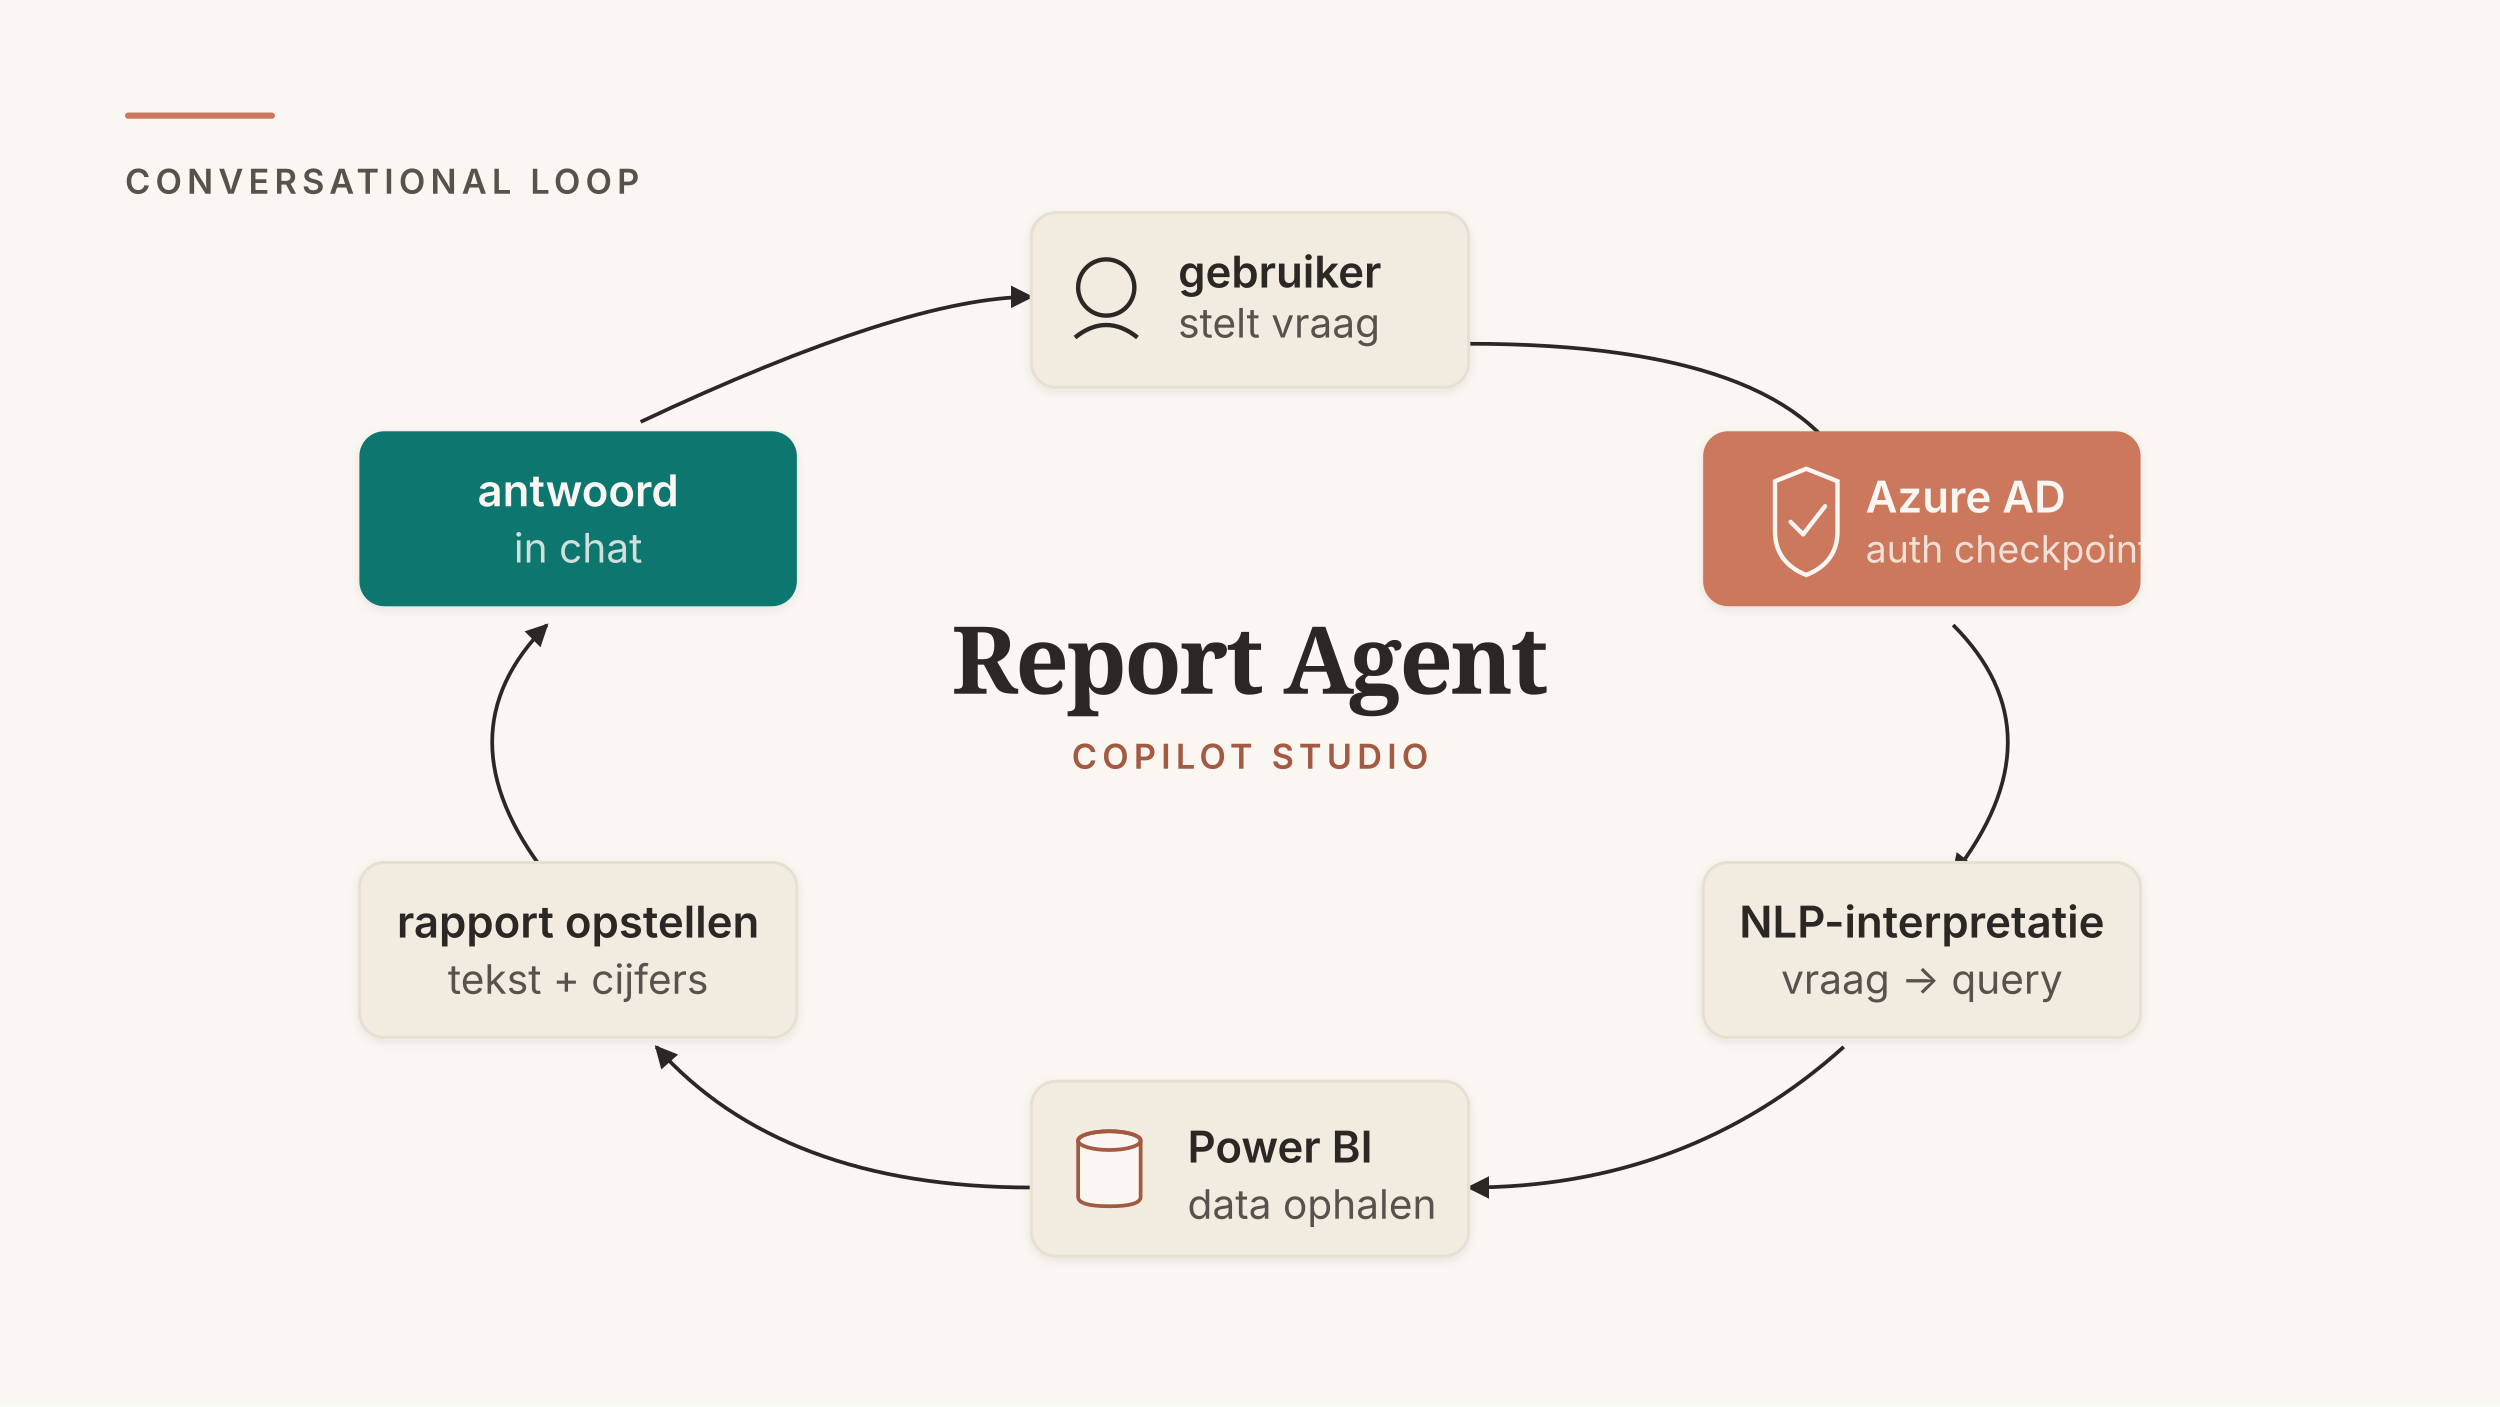
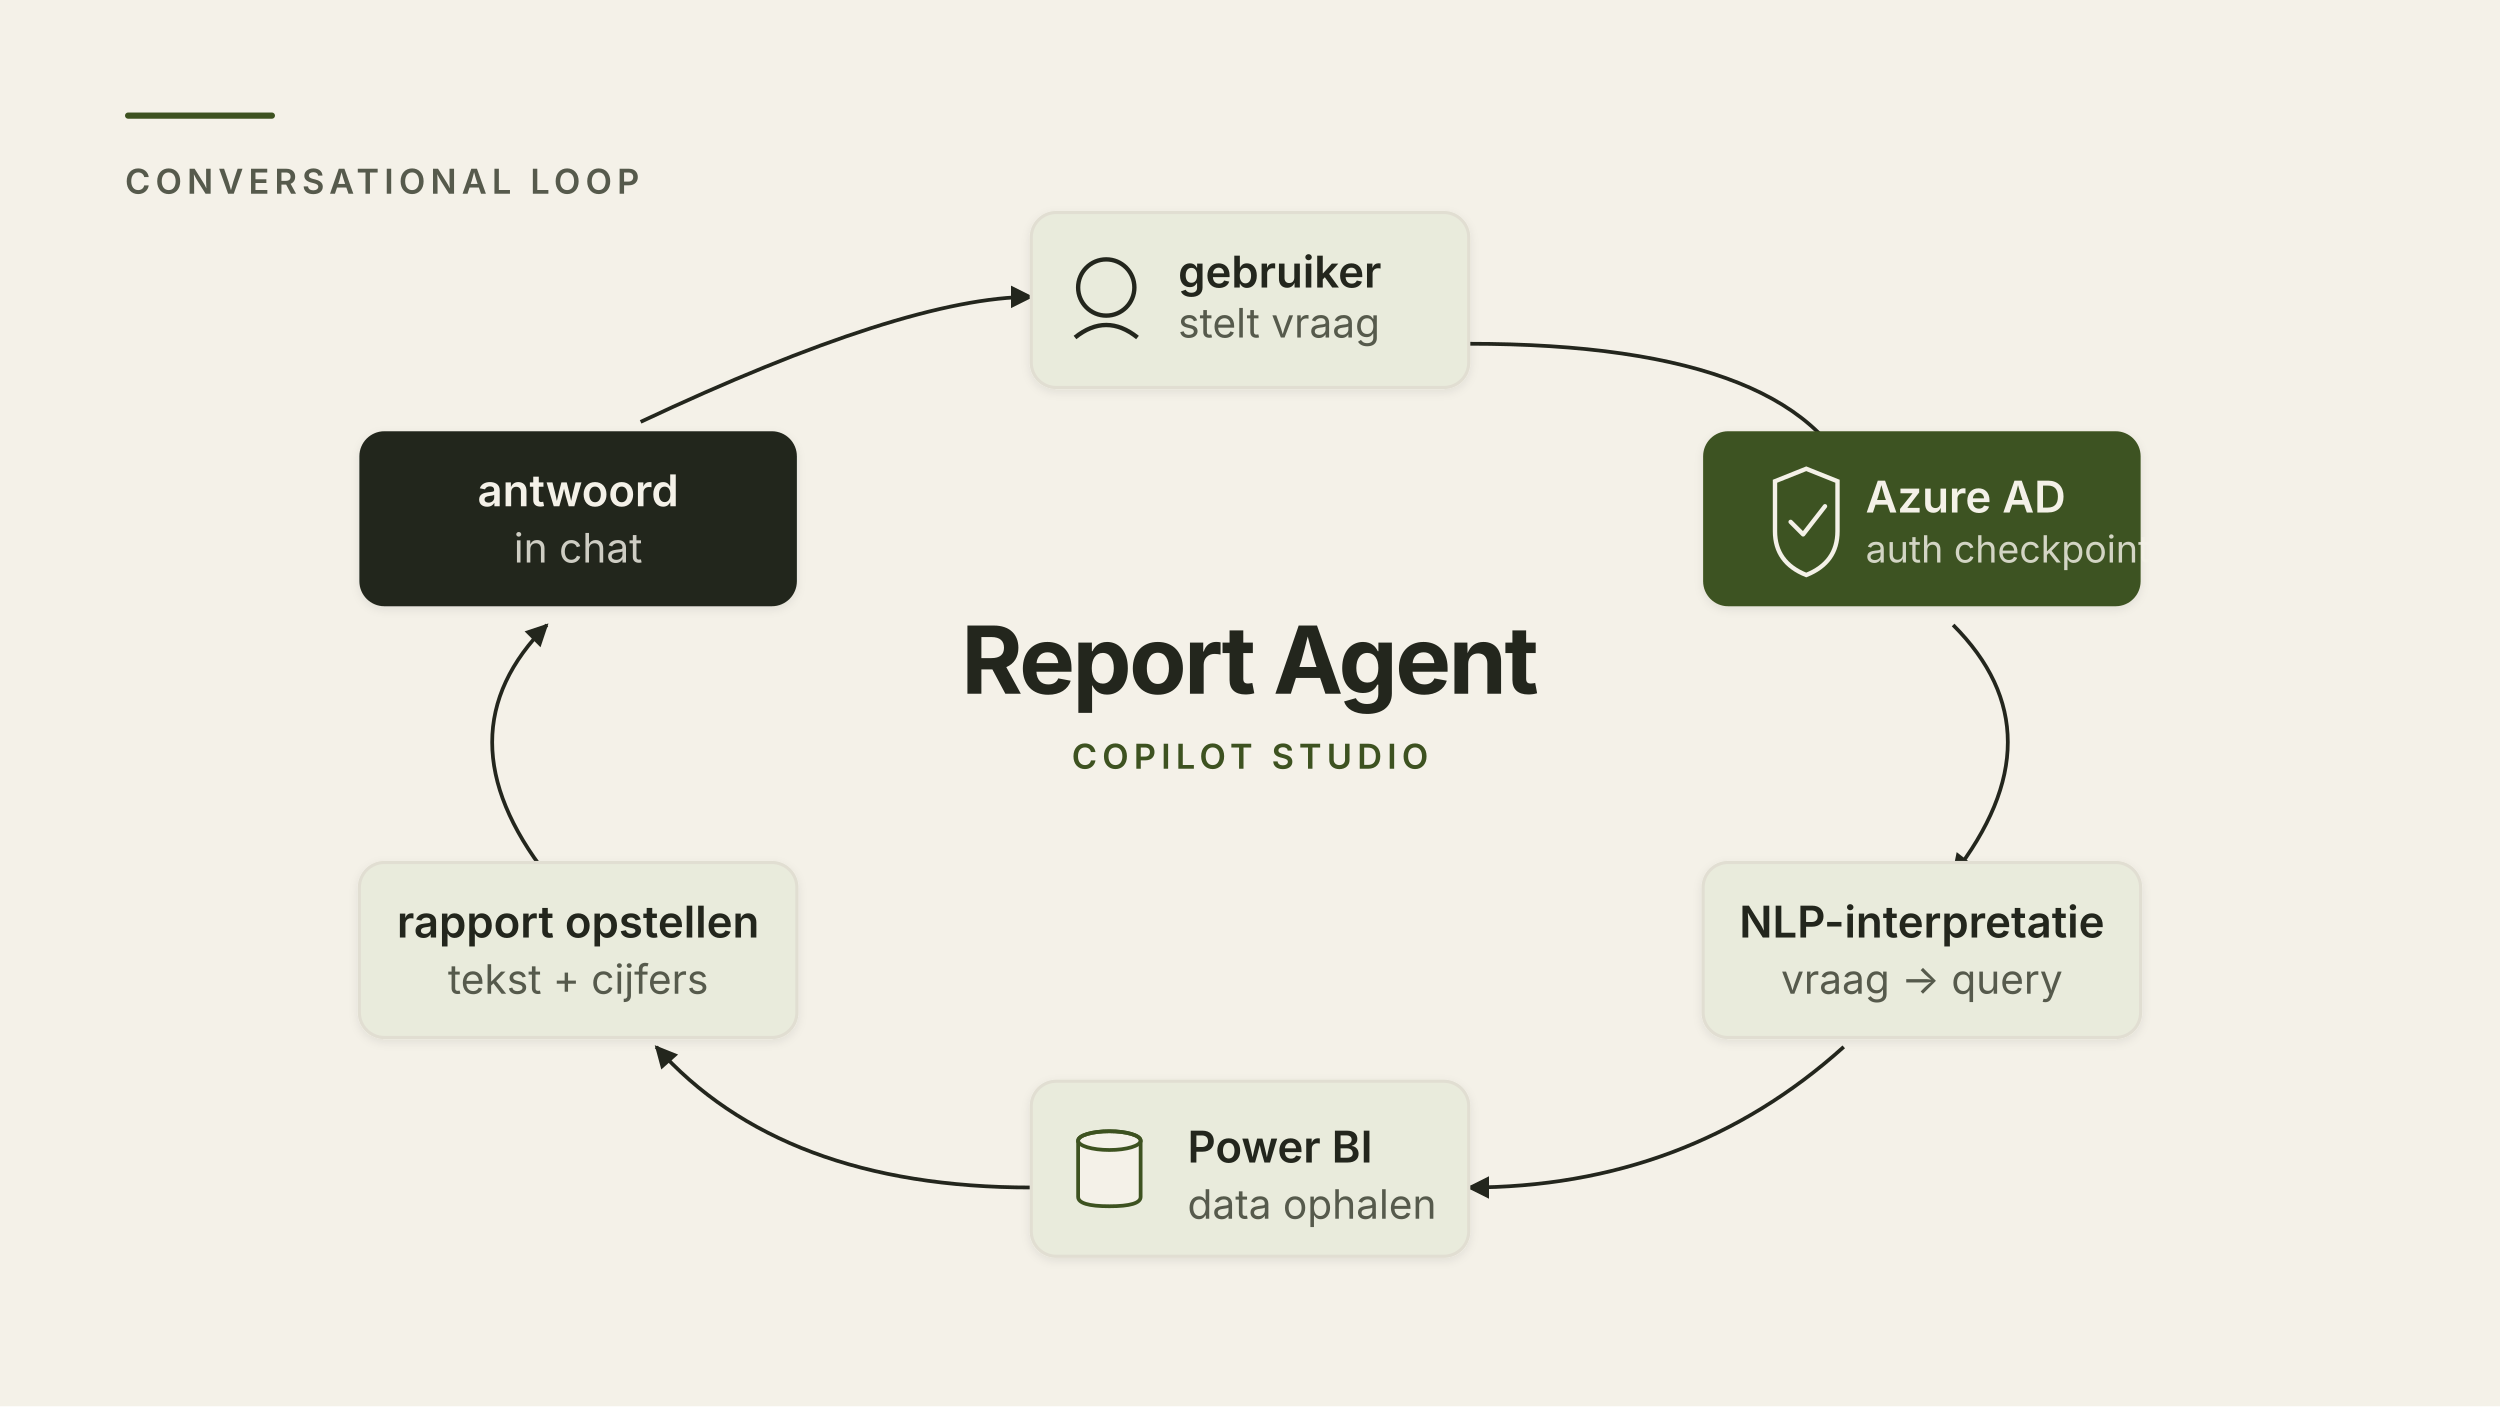
- <svg xmlns="http://www.w3.org/2000/svg" viewBox="0 0 800 450" role="img" aria-label="Report Agent loop" font-family="Inter, system-ui, sans-serif" fill="#2A2725">
+ <svg xmlns="http://www.w3.org/2000/svg" viewBox="0 0 800 450" role="img" aria-label="Report Agent loop" font-family="Inter, system-ui, sans-serif" fill="#23261D">
  <defs>
    <marker id="ah3" viewBox="0 0 10 10" refX="9" refY="5" markerWidth="6" markerHeight="6" orient="auto">
-       <path d="M0,0 L10,5 L0,10 Z" fill="#2A2725" />
+       <path d="M0,0 L10,5 L0,10 Z" fill="#23261D" />
    </marker>
    <filter id="cs3" x="-5%" y="-20%" width="110%" height="140%">
-       <feDropShadow dx="0" dy="1" stdDeviation="1.5" flood-color="#2A2725" flood-opacity=".08" />
+       <feDropShadow dx="0" dy="1" stdDeviation="1.5" flood-color="#23261D" flood-opacity=".08" />
    </filter>
  </defs>
-   <rect width="800" height="450" fill="#FAF7F2" />
-   <rect x="40" y="36" width="48" height="2" rx="1" fill="#CC785C" />
-   <text x="40" y="62" fill="#58524C" font-size="11" font-weight="600" letter-spacing="1.65">CONVERSATIONAL LOOP</text>
-   <text x="400" y="222" text-anchor="middle" font-family="&quot;Source Serif 4&quot;, ui-serif, Georgia, serif" font-weight="700" font-size="30" letter-spacing="-.8" fill="#2A2725">Report Agent</text>
-   <text x="400" y="246" text-anchor="middle" fill="#A35A41" font-size="11" font-weight="600" letter-spacing="1.65">COPILOT STUDIO</text>
-   <path d="M 470 110 Q 580 110 595 160" fill="none" stroke="#2A2725" stroke-width="1.2" marker-end="url(#ah3)" />
-   <path d="M 625 200 Q 660 235 625 280" fill="none" stroke="#2A2725" stroke-width="1.2" marker-end="url(#ah3)" />
-   <path d="M 590 335 Q 540 380 470 380" fill="none" stroke="#2A2725" stroke-width="1.2" marker-end="url(#ah3)" />
-   <path d="M 330 380 Q 250 380 210 335" fill="none" stroke="#2A2725" stroke-width="1.2" marker-end="url(#ah3)" />
-   <path d="M 175 280 Q 140 235 175 200" fill="none" stroke="#2A2725" stroke-width="1.2" marker-end="url(#ah3)" />
-   <path d="M 205 135 Q 290 95 330 95" fill="none" stroke="#2A2725" stroke-width="1.2" marker-end="url(#ah3)" />
-   <rect x="330" y="68" width="140" height="56" rx="8" fill="#F2ECE0" stroke="#E6DFD2" stroke-width="1" filter="url(#cs3)" />
-   <circle cx="354" cy="92" r="9" fill="none" stroke="#2A2725" stroke-width="1.4" />
-   <path d="M 344 108 Q 354 100 364 108" fill="none" stroke="#2A2725" stroke-width="1.4" />
-   <text x="377" y="92" font-size="14" font-weight="600" fill="#2A2725">gebruiker</text>
-   <text x="377" y="108" font-size="13" fill="#58524C">stelt vraag</text>
-   <rect x="545" y="138" width="140" height="56" rx="8" fill="#CC785C" filter="url(#cs3)" />
-   <path d="M 568 154 L 568 170 Q 568 180 578 184 Q 588 180 588 170 L 588 154 L 578 150 Z" fill="none" stroke="#FAF7F2" stroke-width="1.4" />
-   <path d="M 573 167 L 577 171 L 584 162" fill="none" stroke="#FAF7F2" stroke-width="1.4" stroke-linecap="round" stroke-linejoin="round" />
-   <text x="597" y="164" font-size="14" font-weight="600" fill="#FAF7F2">Azure AD</text>
-   <text x="597" y="180" font-size="12" fill="#FAF7F2" opacity=".82">auth checkpoint</text>
-   <rect x="545" y="276" width="140" height="56" rx="8" fill="#F2ECE0" stroke="#E6DFD2" stroke-width="1" filter="url(#cs3)" />
-   <text x="615" y="300" text-anchor="middle" font-size="14" font-weight="600" fill="#2A2725">NLP-interpretatie</text>
-   <text x="615" y="318" text-anchor="middle" font-size="13" fill="#58524C">vraag → query</text>
-   <rect x="330" y="346" width="140" height="56" rx="8" fill="#F2ECE0" stroke="#E6DFD2" stroke-width="1" filter="url(#cs3)" />
+   <rect width="800" height="450" fill="#F4F1E8" />
+   <rect x="40" y="36" width="48" height="2" rx="1" fill="#3D5220" />
+   <text x="40" y="62" fill="#565A4C" font-size="11" font-weight="600" letter-spacing="1.65">CONVERSATIONAL LOOP</text>
+   <text x="400" y="222" text-anchor="middle" font-family="&quot;Instrument Sans Variable&quot;, Inter, system-ui, sans-serif" font-weight="700" font-size="30" letter-spacing="-.8" fill="#23261D">Report Agent</text>
+   <text x="400" y="246" text-anchor="middle" fill="#3D5220" font-size="11" font-weight="600" letter-spacing="1.65">COPILOT STUDIO</text>
+   <path d="M 470 110 Q 580 110 595 160" fill="none" stroke="#23261D" stroke-width="1.2" marker-end="url(#ah3)" />
+   <path d="M 625 200 Q 660 235 625 280" fill="none" stroke="#23261D" stroke-width="1.2" marker-end="url(#ah3)" />
+   <path d="M 590 335 Q 540 380 470 380" fill="none" stroke="#23261D" stroke-width="1.2" marker-end="url(#ah3)" />
+   <path d="M 330 380 Q 250 380 210 335" fill="none" stroke="#23261D" stroke-width="1.2" marker-end="url(#ah3)" />
+   <path d="M 175 280 Q 140 235 175 200" fill="none" stroke="#23261D" stroke-width="1.2" marker-end="url(#ah3)" />
+   <path d="M 205 135 Q 290 95 330 95" fill="none" stroke="#23261D" stroke-width="1.2" marker-end="url(#ah3)" />
+   <rect x="330" y="68" width="140" height="56" rx="8" fill="#E9EBDC" stroke="#E1DED2" stroke-width="1" filter="url(#cs3)" />
+   <circle cx="354" cy="92" r="9" fill="none" stroke="#23261D" stroke-width="1.4" />
+   <path d="M 344 108 Q 354 100 364 108" fill="none" stroke="#23261D" stroke-width="1.4" />
+   <text x="377" y="92" font-size="14" font-weight="600" fill="#23261D">gebruiker</text>
+   <text x="377" y="108" font-size="13" fill="#565A4C">stelt vraag</text>
+   <rect x="545" y="138" width="140" height="56" rx="8" fill="#3D5220" filter="url(#cs3)" />
+   <path d="M 568 154 L 568 170 Q 568 180 578 184 Q 588 180 588 170 L 588 154 L 578 150 Z" fill="none" stroke="#F4F1E8" stroke-width="1.4" />
+   <path d="M 573 167 L 577 171 L 584 162" fill="none" stroke="#F4F1E8" stroke-width="1.4" stroke-linecap="round" stroke-linejoin="round" />
+   <text x="597" y="164" font-size="14" font-weight="600" fill="#F4F1E8">Azure AD</text>
+   <text x="597" y="180" font-size="12" fill="#F4F1E8" opacity=".82">auth checkpoint</text>
+   <rect x="545" y="276" width="140" height="56" rx="8" fill="#E9EBDC" stroke="#E1DED2" stroke-width="1" filter="url(#cs3)" />
+   <text x="615" y="300" text-anchor="middle" font-size="14" font-weight="600" fill="#23261D">NLP-interpretatie</text>
+   <text x="615" y="318" text-anchor="middle" font-size="13" fill="#565A4C">vraag → query</text>
+   <rect x="330" y="346" width="140" height="56" rx="8" fill="#E9EBDC" stroke="#E1DED2" stroke-width="1" filter="url(#cs3)" />
  <g transform="translate(345,362)">
-     <ellipse cx="10" cy="3" rx="10" ry="3" fill="#FAF7F2" stroke="#A35A41" stroke-width="1.2" />
-     <path d="M 0 3 L 0 21 Q 0 24 10 24 Q 20 24 20 21 L 20 3" fill="#FAF7F2" stroke="#A35A41" stroke-width="1.2" />
-     <ellipse cx="10" cy="3" rx="10" ry="3" fill="none" stroke="#A35A41" stroke-width="1.2" />
+     <ellipse cx="10" cy="3" rx="10" ry="3" fill="#F4F1E8" stroke="#3D5220" stroke-width="1.2" />
+     <path d="M 0 3 L 0 21 Q 0 24 10 24 Q 20 24 20 21 L 20 3" fill="#F4F1E8" stroke="#3D5220" stroke-width="1.2" />
+     <ellipse cx="10" cy="3" rx="10" ry="3" fill="none" stroke="#3D5220" stroke-width="1.2" />
  </g>
-   <text x="380" y="372" font-size="14" font-weight="600" fill="#2A2725">Power BI</text>
-   <text x="380" y="390" font-size="13" fill="#58524C">data ophalen</text>
-   <rect x="115" y="276" width="140" height="56" rx="8" fill="#F2ECE0" stroke="#E6DFD2" stroke-width="1" filter="url(#cs3)" />
-   <text x="185" y="300" text-anchor="middle" font-size="14" font-weight="600" fill="#2A2725">rapport opstellen</text>
-   <text x="185" y="318" text-anchor="middle" font-size="13" fill="#58524C">tekst + cijfers</text>
-   <rect x="115" y="138" width="140" height="56" rx="8" fill="#0f766e" filter="url(#cs3)" />
-   <text x="185" y="162" text-anchor="middle" font-size="14" font-weight="600" fill="#FAF7F2">antwoord</text>
-   <text x="185" y="180" text-anchor="middle" font-size="13" fill="#FAF7F2" opacity=".82">in chat</text>
+   <text x="380" y="372" font-size="14" font-weight="600" fill="#23261D">Power BI</text>
+   <text x="380" y="390" font-size="13" fill="#565A4C">data ophalen</text>
+   <rect x="115" y="276" width="140" height="56" rx="8" fill="#E9EBDC" stroke="#E1DED2" stroke-width="1" filter="url(#cs3)" />
+   <text x="185" y="300" text-anchor="middle" font-size="14" font-weight="600" fill="#23261D">rapport opstellen</text>
+   <text x="185" y="318" text-anchor="middle" font-size="13" fill="#565A4C">tekst + cijfers</text>
+   <rect x="115" y="138" width="140" height="56" rx="8" fill="#23261D" filter="url(#cs3)" />
+   <text x="185" y="162" text-anchor="middle" font-size="14" font-weight="600" fill="#F4F1E8">antwoord</text>
+   <text x="185" y="180" text-anchor="middle" font-size="13" fill="#F4F1E8" opacity=".82">in chat</text>
</svg>
